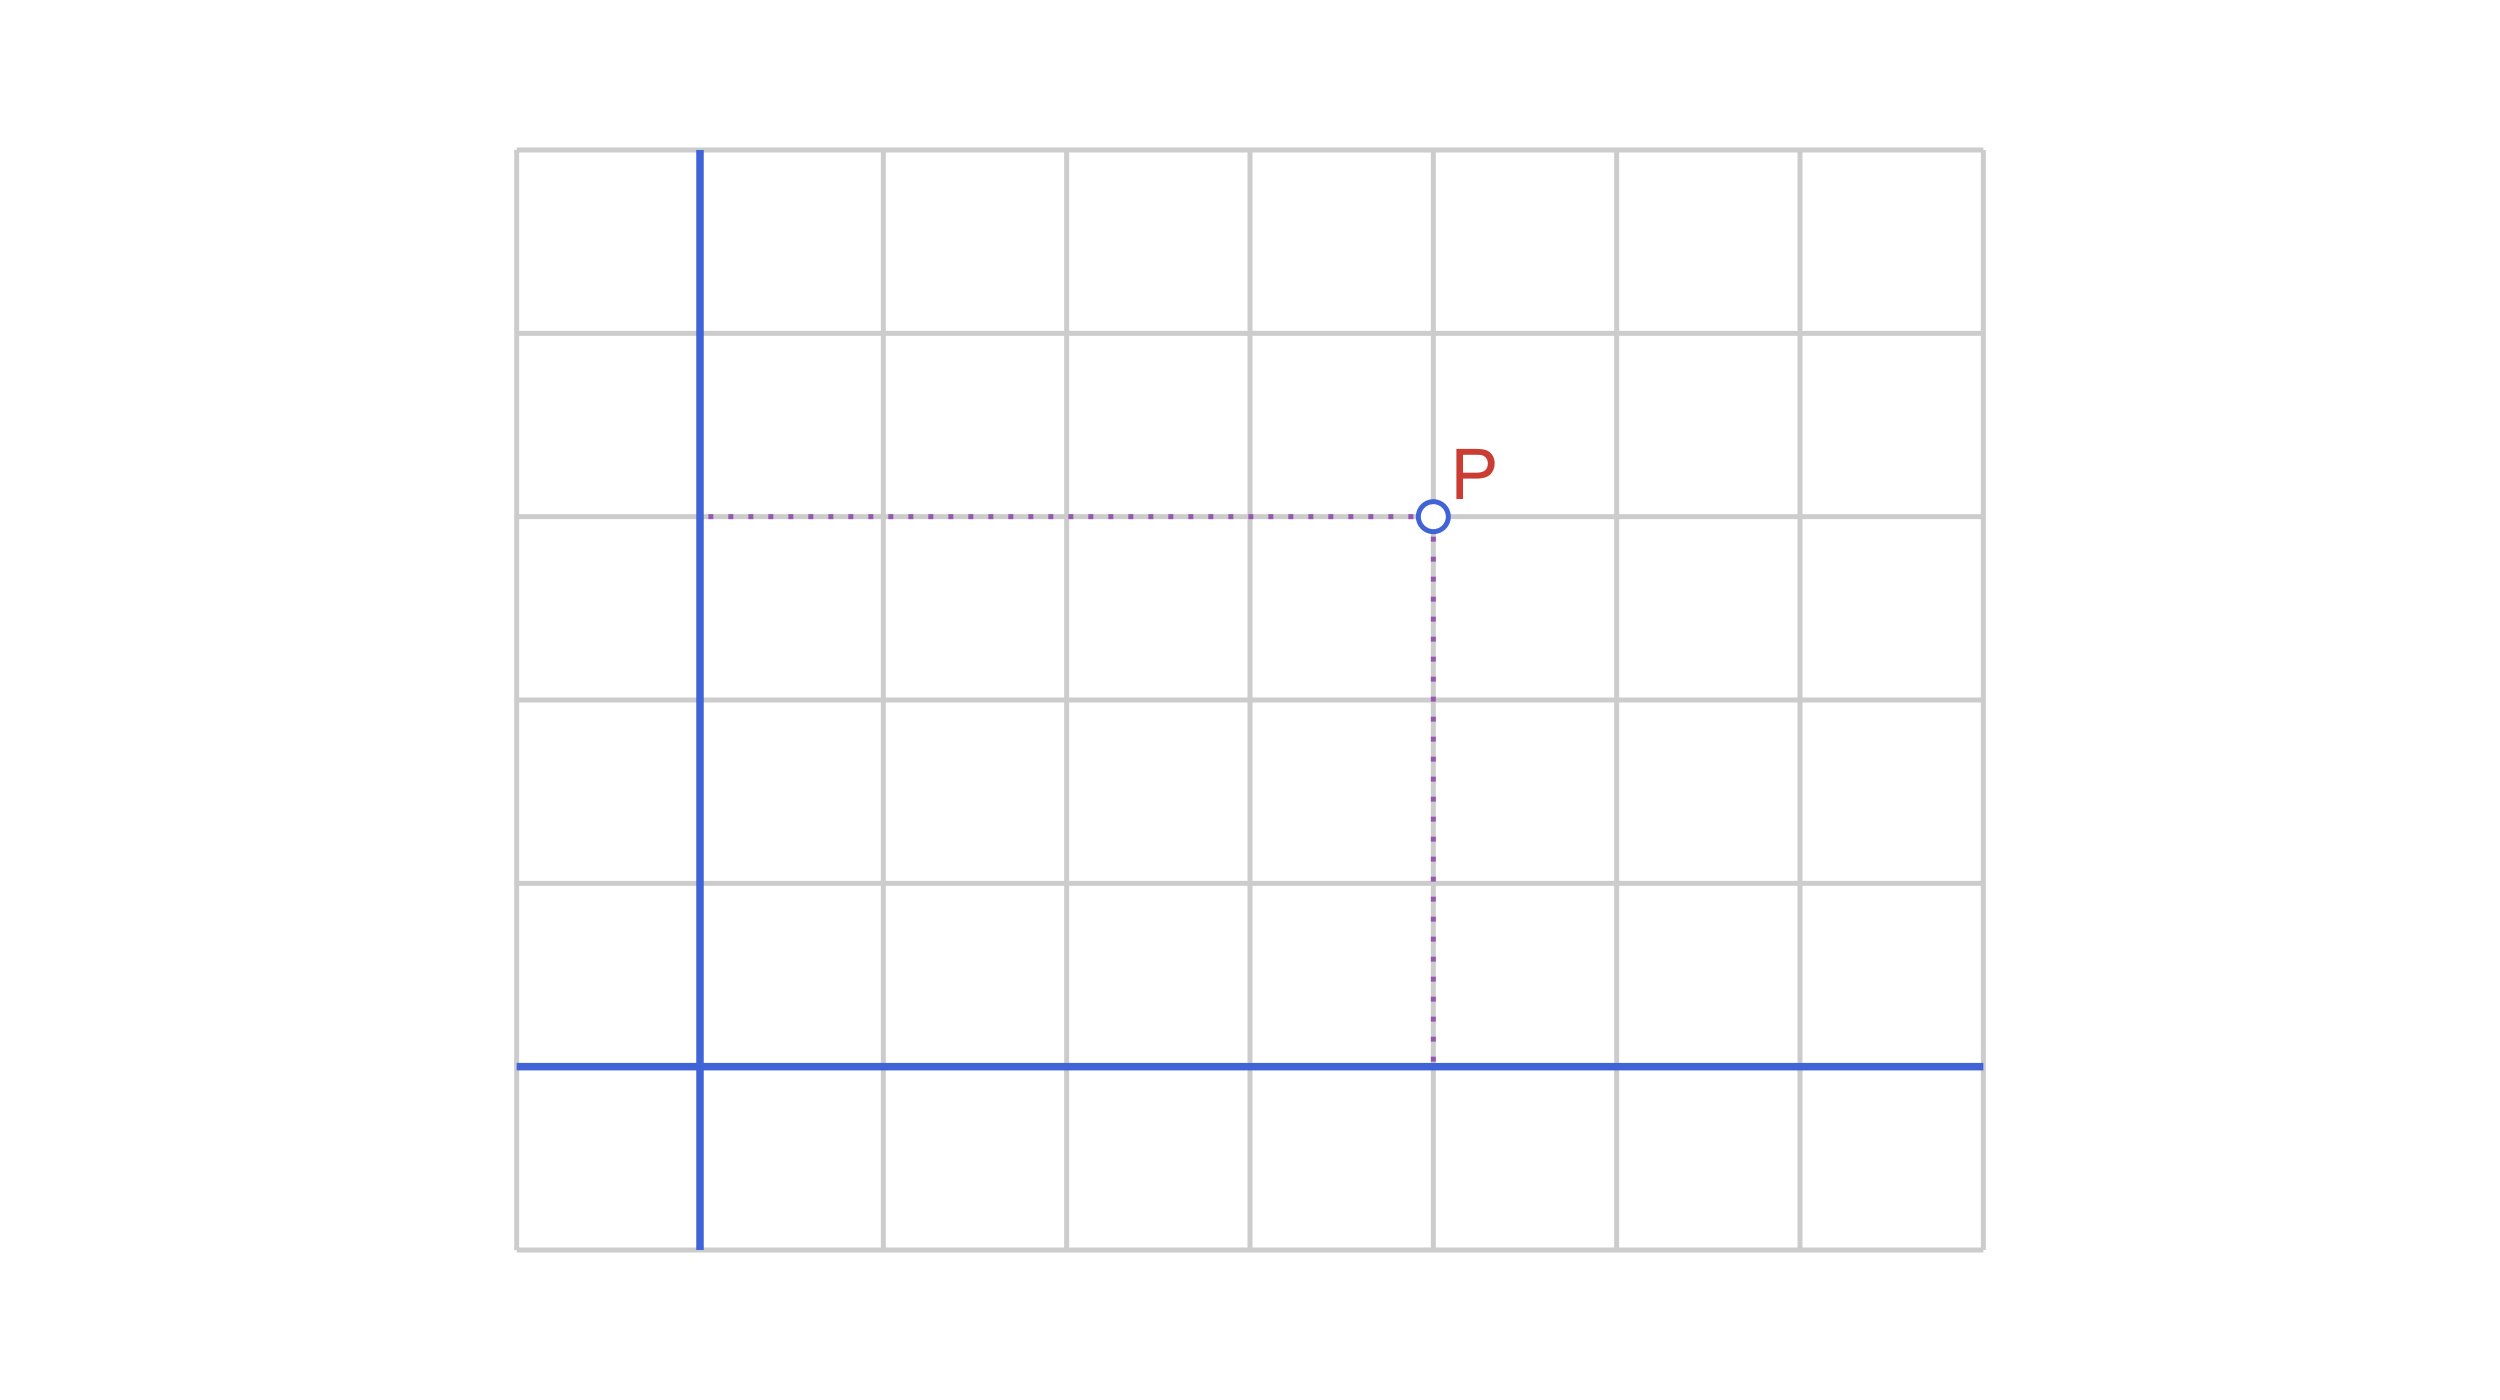
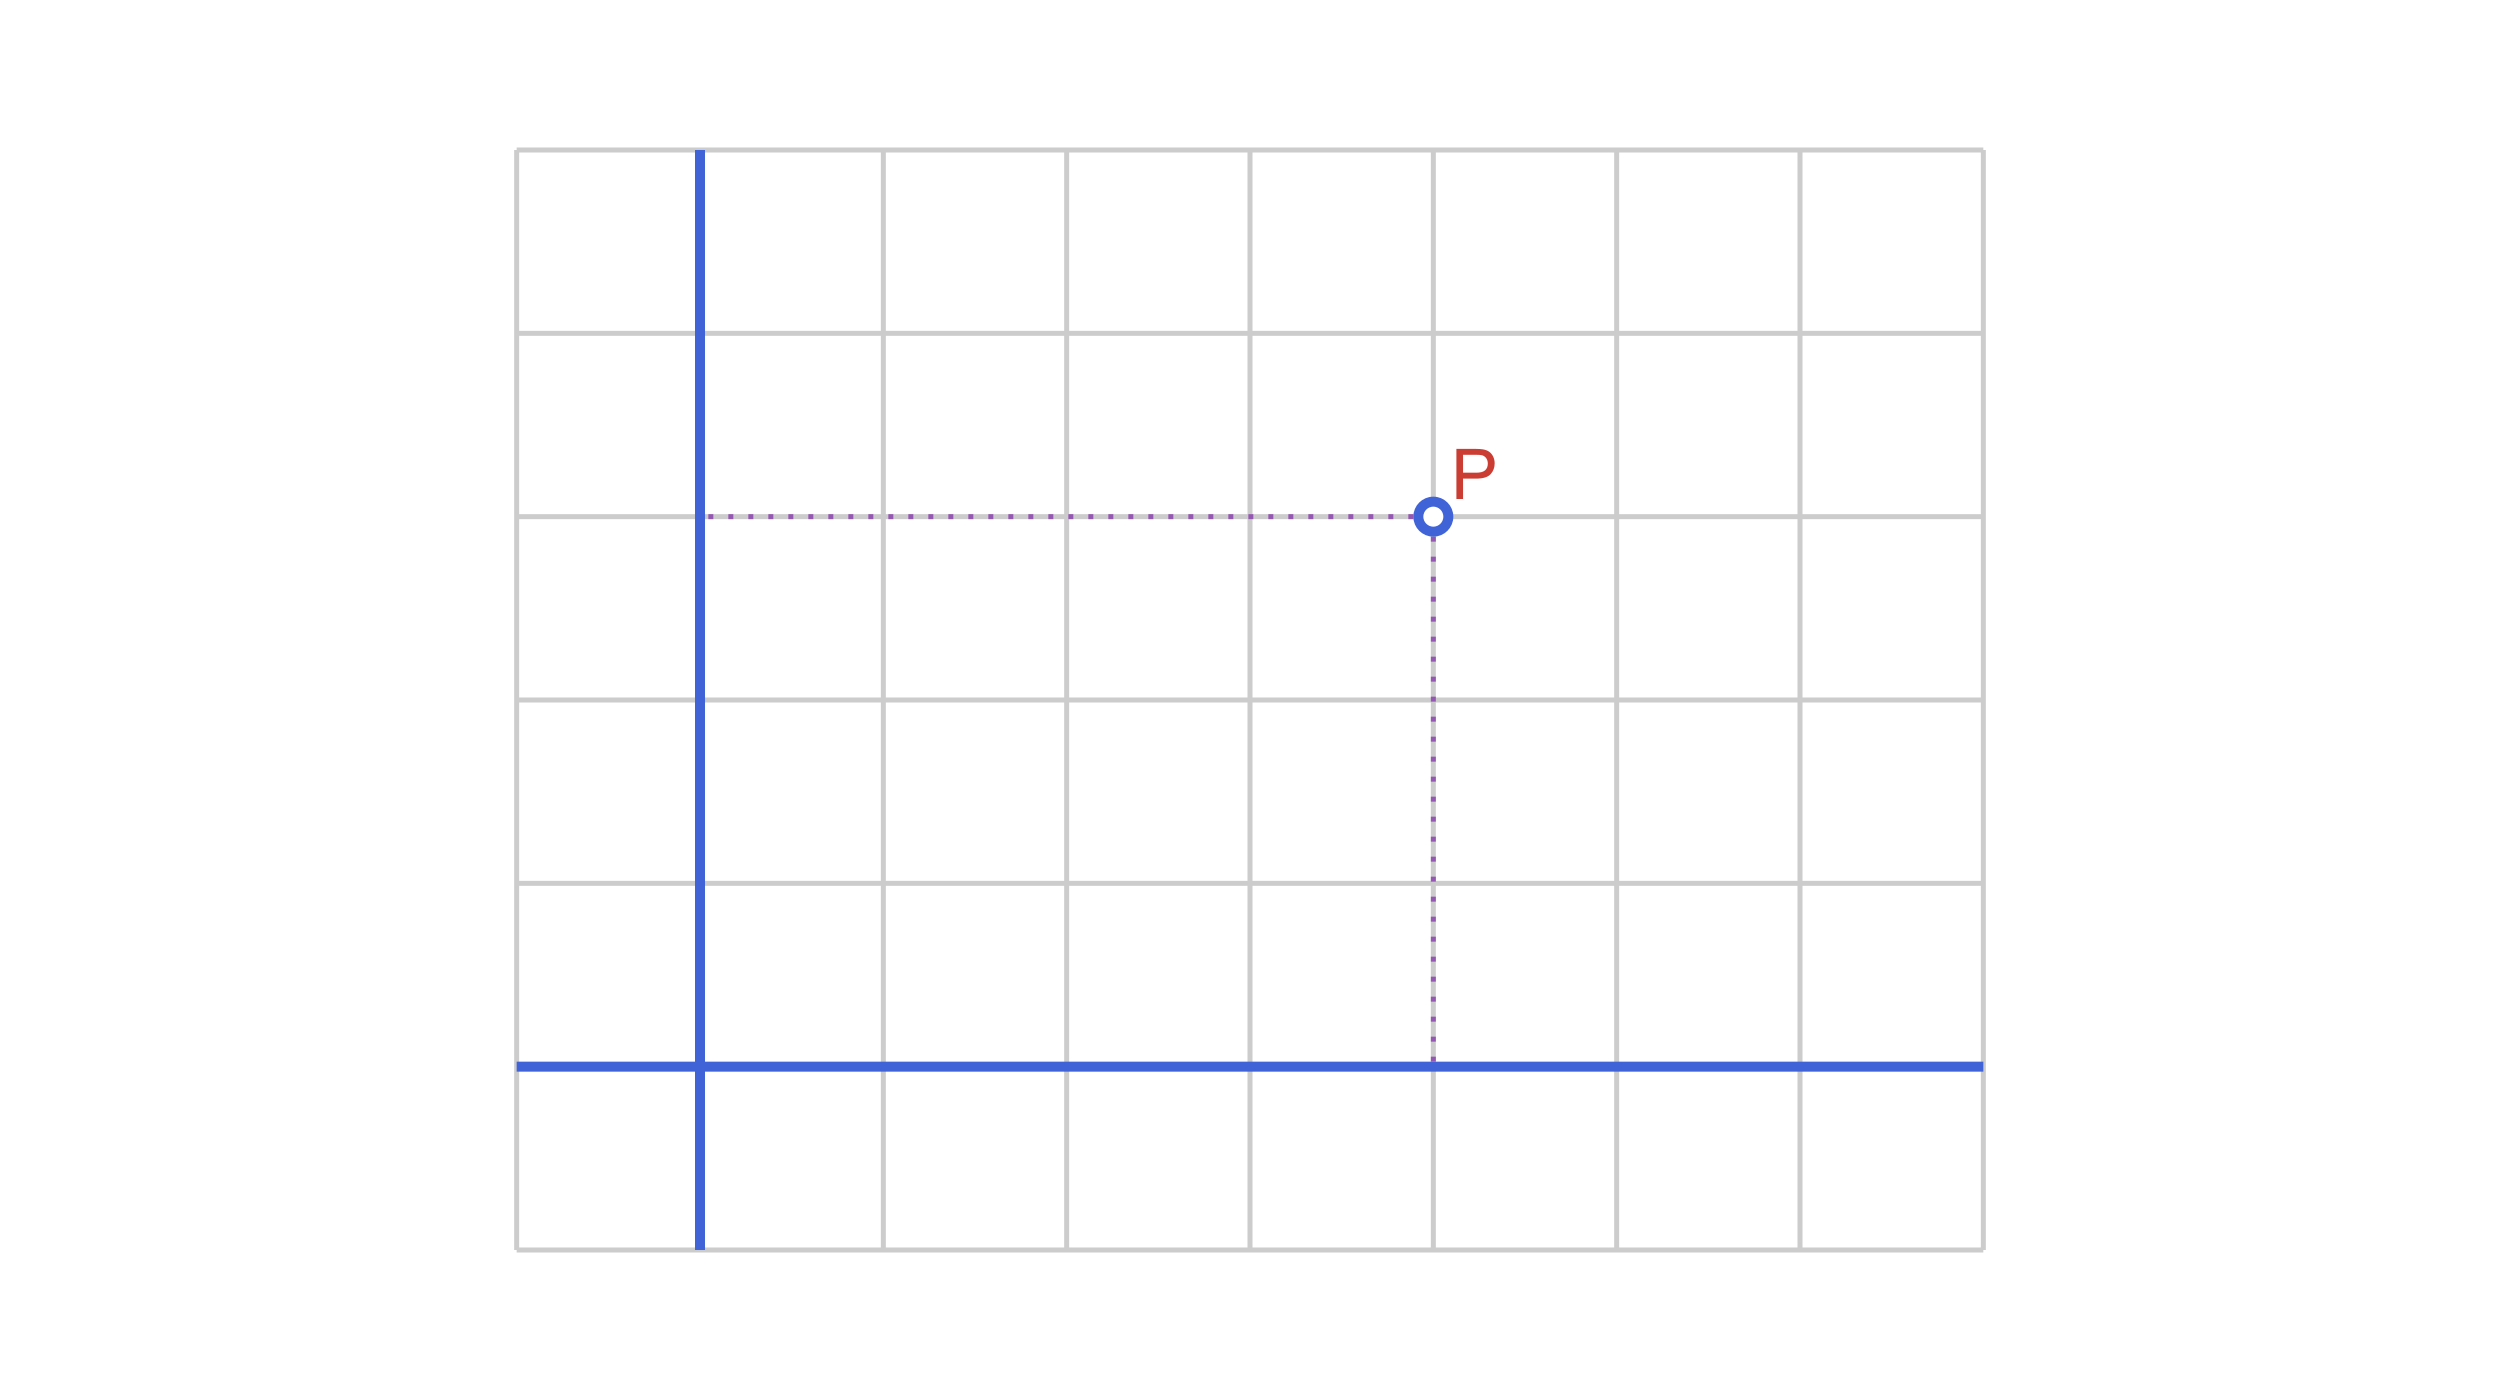
<svg xmlns="http://www.w3.org/2000/svg" xmlns:xlink="http://www.w3.org/1999/xlink" width="500" height="280" viewBox="0 0 500 280">
  <defs>
    <g>
      <g id="glyph-0-0">
        <path d="M 1.078 0 L 1.078 -10.023 L 4.859 -10.023 C 5.523 -10.02 6.031 -9.988 6.383 -9.926 C 6.875 -9.844 7.289 -9.688 7.621 -9.457 C 7.953 -9.227 8.223 -8.902 8.426 -8.488 C 8.629 -8.07 8.73 -7.617 8.73 -7.125 C 8.73 -6.27 8.457 -5.547 7.914 -4.957 C 7.371 -4.367 6.391 -4.07 4.977 -4.074 L 2.406 -4.074 L 2.406 0 Z M 2.406 -5.258 L 4.996 -5.258 C 5.852 -5.254 6.461 -5.414 6.82 -5.734 C 7.18 -6.051 7.359 -6.5 7.363 -7.082 C 7.359 -7.5 7.254 -7.859 7.043 -8.156 C 6.832 -8.453 6.551 -8.648 6.207 -8.75 C 5.98 -8.805 5.57 -8.836 4.969 -8.84 L 2.406 -8.84 Z M 2.406 -5.258 " />
      </g>
    </g>
  </defs>
  <path fill="none" stroke-width="1" stroke-linecap="butt" stroke-linejoin="miter" stroke="rgb(80%, 80%, 80%)" stroke-opacity="1" stroke-miterlimit="10" d="M 103.332 250 L 103.332 30 " />
  <path fill="none" stroke-width="1" stroke-linecap="butt" stroke-linejoin="miter" stroke="rgb(80%, 80%, 80%)" stroke-opacity="1" stroke-miterlimit="10" d="M 140 250 L 140 30 " />
  <path fill="none" stroke-width="1" stroke-linecap="butt" stroke-linejoin="miter" stroke="rgb(80%, 80%, 80%)" stroke-opacity="1" stroke-miterlimit="10" d="M 176.668 250 L 176.668 30 " />
  <path fill="none" stroke-width="1" stroke-linecap="butt" stroke-linejoin="miter" stroke="rgb(80%, 80%, 80%)" stroke-opacity="1" stroke-miterlimit="10" d="M 213.332 250 L 213.332 30 " />
  <path fill="none" stroke-width="1" stroke-linecap="butt" stroke-linejoin="miter" stroke="rgb(80%, 80%, 80%)" stroke-opacity="1" stroke-miterlimit="10" d="M 250 250 L 250 30 " />
  <path fill="none" stroke-width="1" stroke-linecap="butt" stroke-linejoin="miter" stroke="rgb(80%, 80%, 80%)" stroke-opacity="1" stroke-miterlimit="10" d="M 286.668 250 L 286.668 30 " />
  <path fill="none" stroke-width="1" stroke-linecap="butt" stroke-linejoin="miter" stroke="rgb(80%, 80%, 80%)" stroke-opacity="1" stroke-miterlimit="10" d="M 323.332 250 L 323.332 30 " />
  <path fill="none" stroke-width="1" stroke-linecap="butt" stroke-linejoin="miter" stroke="rgb(80%, 80%, 80%)" stroke-opacity="1" stroke-miterlimit="10" d="M 360 250 L 360 30 " />
  <path fill="none" stroke-width="1" stroke-linecap="butt" stroke-linejoin="miter" stroke="rgb(80%, 80%, 80%)" stroke-opacity="1" stroke-miterlimit="10" d="M 396.668 250 L 396.668 30 " />
  <path fill="none" stroke-width="1" stroke-linecap="butt" stroke-linejoin="miter" stroke="rgb(80%, 80%, 80%)" stroke-opacity="1" stroke-miterlimit="10" d="M 103.332 250 L 396.668 250 " />
  <path fill="none" stroke-width="1" stroke-linecap="butt" stroke-linejoin="miter" stroke="rgb(80%, 80%, 80%)" stroke-opacity="1" stroke-miterlimit="10" d="M 103.332 213.332 L 396.668 213.332 " />
  <path fill="none" stroke-width="1" stroke-linecap="butt" stroke-linejoin="miter" stroke="rgb(80%, 80%, 80%)" stroke-opacity="1" stroke-miterlimit="10" d="M 103.332 176.668 L 396.668 176.668 " />
  <path fill="none" stroke-width="1" stroke-linecap="butt" stroke-linejoin="miter" stroke="rgb(80%, 80%, 80%)" stroke-opacity="1" stroke-miterlimit="10" d="M 103.332 140 L 396.668 140 " />
  <path fill="none" stroke-width="1" stroke-linecap="butt" stroke-linejoin="miter" stroke="rgb(80%, 80%, 80%)" stroke-opacity="1" stroke-miterlimit="10" d="M 103.332 103.332 L 396.668 103.332 " />
  <path fill="none" stroke-width="1" stroke-linecap="butt" stroke-linejoin="miter" stroke="rgb(80%, 80%, 80%)" stroke-opacity="1" stroke-miterlimit="10" d="M 103.332 66.668 L 396.668 66.668 " />
  <path fill="none" stroke-width="1" stroke-linecap="butt" stroke-linejoin="miter" stroke="rgb(80%, 80%, 80%)" stroke-opacity="1" stroke-miterlimit="10" d="M 103.332 30 L 396.668 30 " />
-   <path fill="none" stroke-width="1.5" stroke-linecap="butt" stroke-linejoin="miter" stroke="rgb(25.1%, 38.8%, 84.7%)" stroke-opacity="1" stroke-miterlimit="10" d="M 103.332 213.332 L 396.668 213.332 " />
-   <path fill="none" stroke-width="1.5" stroke-linecap="butt" stroke-linejoin="miter" stroke="rgb(25.1%, 38.8%, 84.7%)" stroke-opacity="1" stroke-miterlimit="10" d="M 140 250 L 140 30 " />
+   <path fill="none" stroke-width="2" stroke-linecap="butt" stroke-linejoin="miter" stroke="rgb(25.1%, 38.8%, 84.7%)" stroke-opacity="1" stroke-miterlimit="10" d="M 103.332 213.332 L 396.668 213.332 " />
+   <path fill="none" stroke-width="2" stroke-linecap="butt" stroke-linejoin="miter" stroke="rgb(25.1%, 38.8%, 84.7%)" stroke-opacity="1" stroke-miterlimit="10" d="M 140 250 L 140 30 " />
  <path fill="none" stroke-width="1" stroke-linecap="butt" stroke-linejoin="miter" stroke="rgb(58.4%, 34.5%, 69.8%)" stroke-opacity="1" stroke-dasharray="1 3" stroke-miterlimit="10" d="M 286.668 103.332 L 286.668 213.332 " />
  <path fill="none" stroke-width="1" stroke-linecap="butt" stroke-linejoin="miter" stroke="rgb(58.4%, 34.5%, 69.8%)" stroke-opacity="1" stroke-dasharray="1 3" stroke-miterlimit="10" d="M 286.668 103.332 L 140 103.332 " />
-   <path fill-rule="nonzero" fill="rgb(100%, 100%, 100%)" fill-opacity="1" stroke-width="1" stroke-linecap="butt" stroke-linejoin="miter" stroke="rgb(25.1%, 38.8%, 84.7%)" stroke-opacity="1" stroke-miterlimit="10" d="M 289.668 103.332 C 289.668 104.988 288.324 106.332 286.668 106.332 C 285.012 106.332 283.668 104.988 283.668 103.332 C 283.668 101.676 285.012 100.332 286.668 100.332 C 288.324 100.332 289.668 101.676 289.668 103.332 Z M 289.668 103.332 " />
+   <path fill-rule="nonzero" fill="rgb(100%, 100%, 100%)" fill-opacity="1" stroke-width="2" stroke-linecap="butt" stroke-linejoin="miter" stroke="rgb(25.1%, 38.8%, 84.7%)" stroke-opacity="1" stroke-miterlimit="10" d="M 289.668 103.332 C 289.668 104.988 288.324 106.332 286.668 106.332 C 285.012 106.332 283.668 104.988 283.668 103.332 C 283.668 101.676 285.012 100.332 286.668 100.332 C 288.324 100.332 289.668 101.676 289.668 103.332 Z M 289.668 103.332 " />
  <g fill="rgb(79.6%, 23.5%, 20%)" fill-opacity="1">
    <use xlink:href="#glyph-0-0" x="290.202" y="99.798" />
  </g>
</svg>
